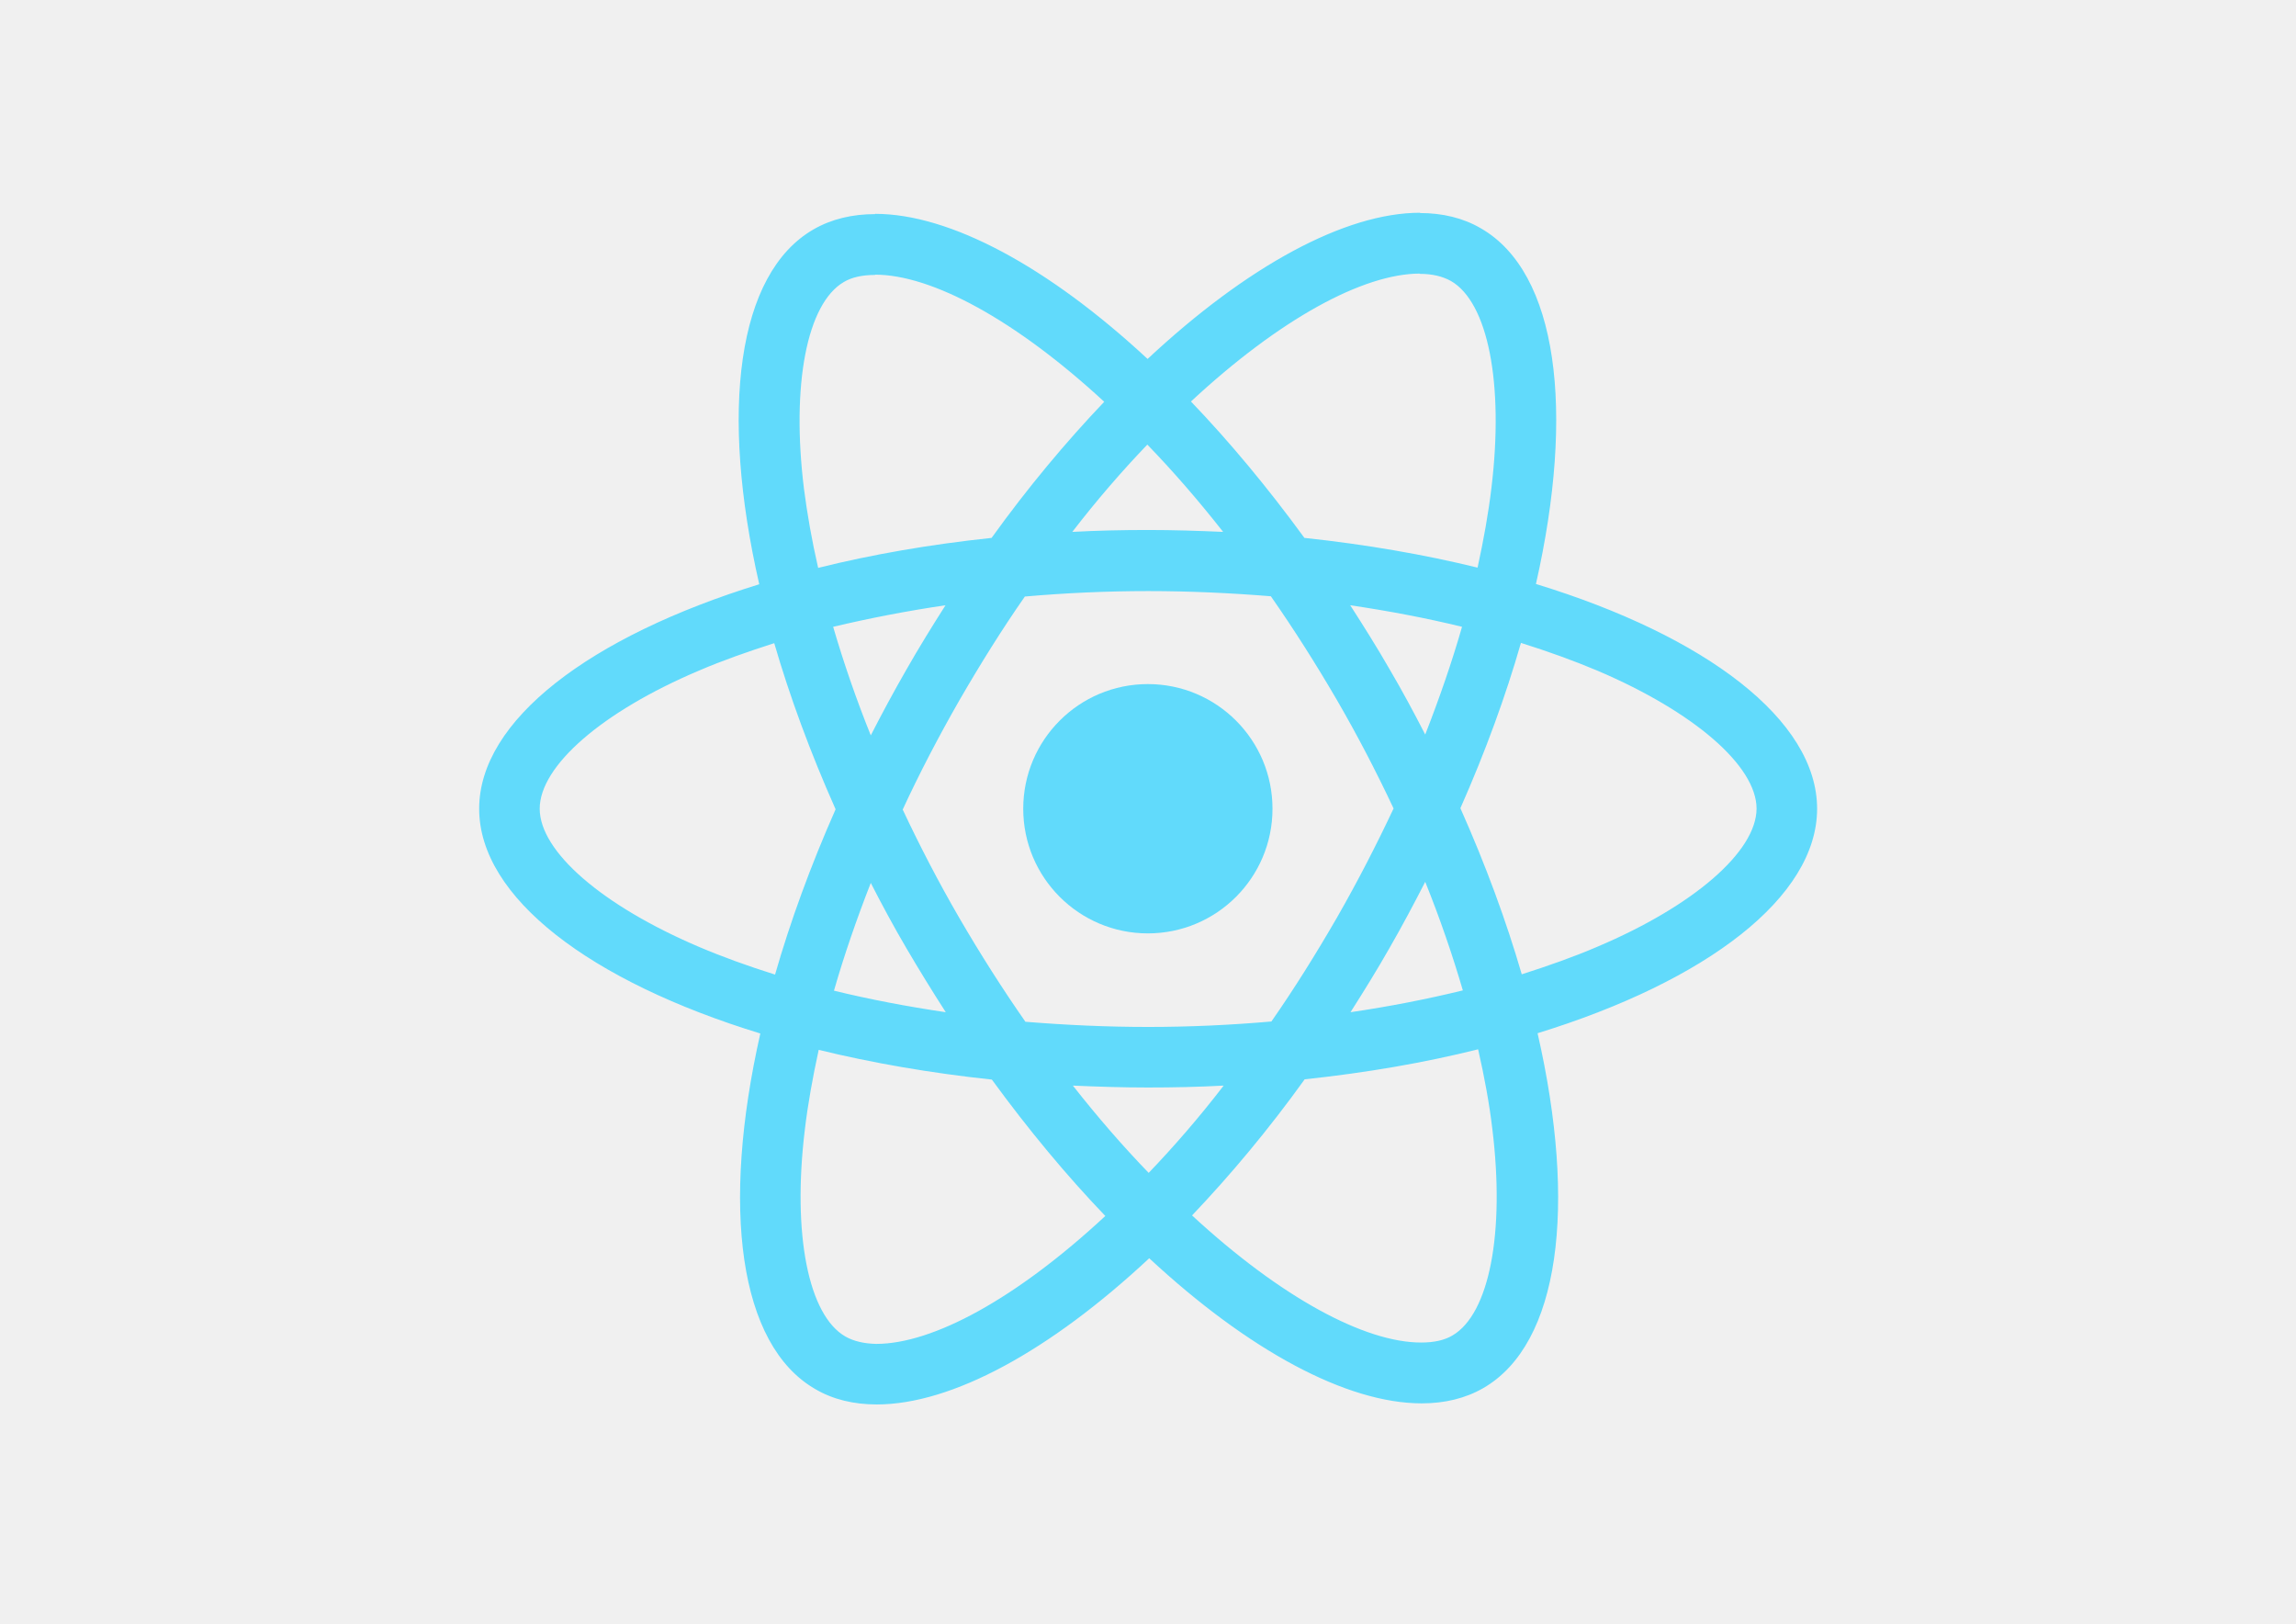
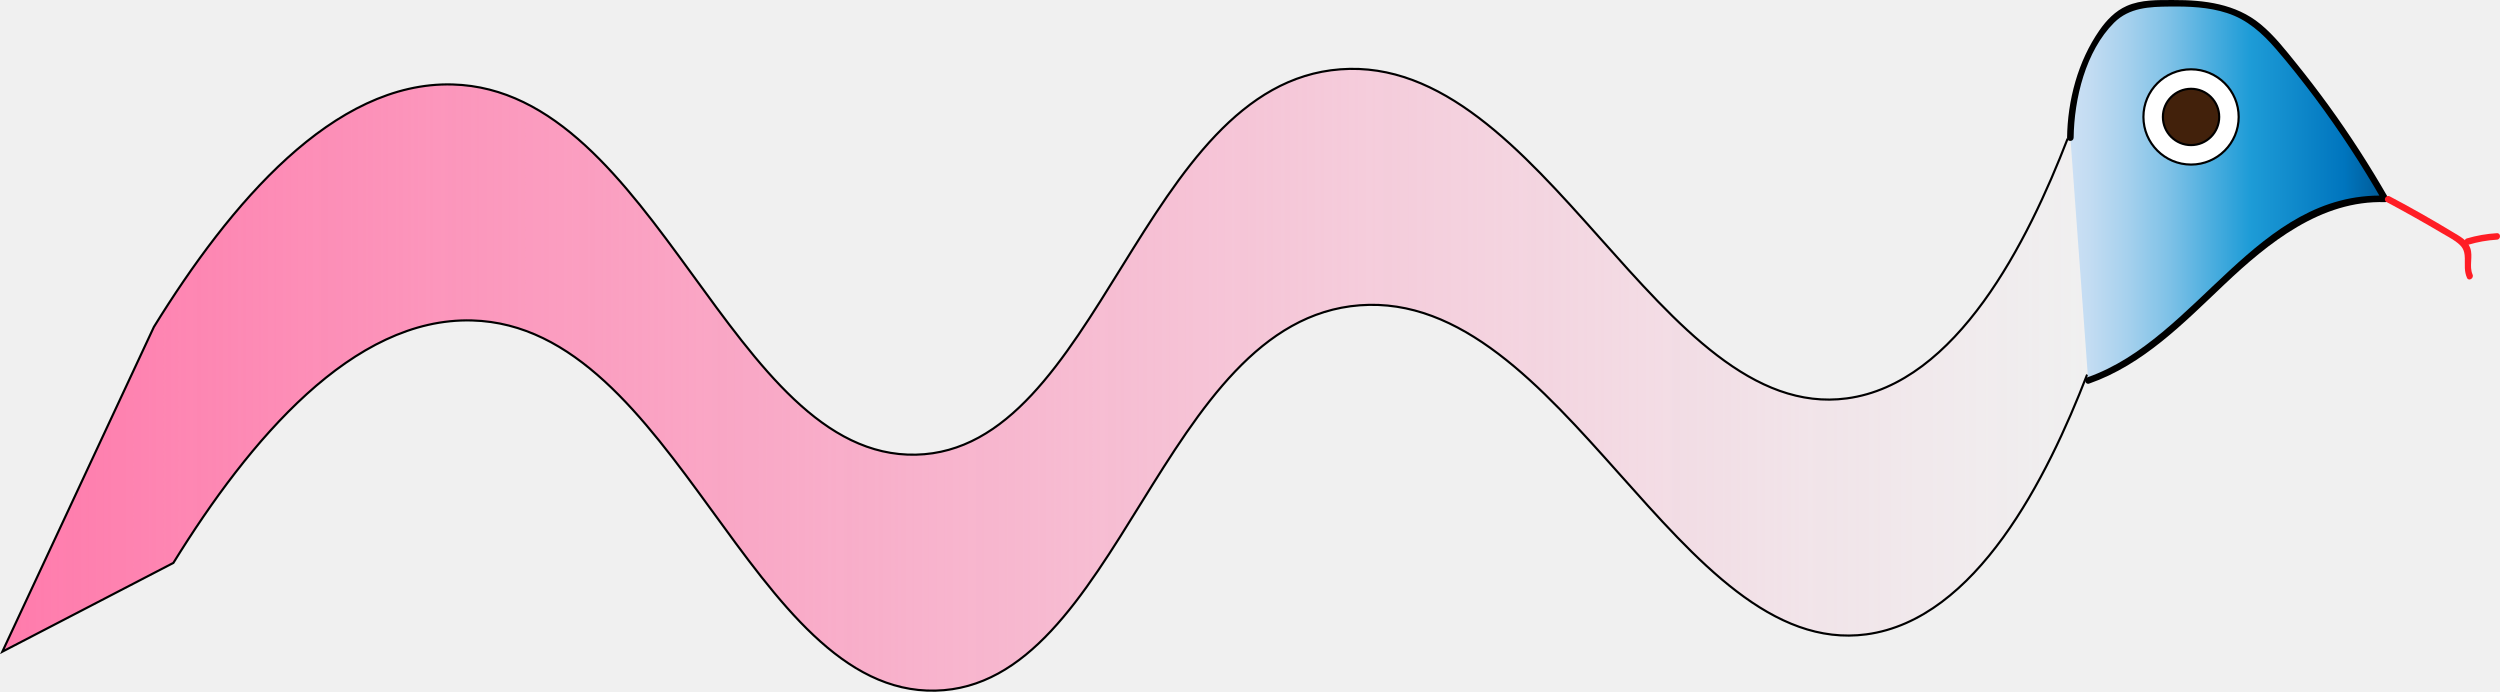
- <svg xmlns="http://www.w3.org/2000/svg" viewBox="0 0 841.9 595.3">
-   <g fill="#61DAFB">
-     <path d="M666.3 296.5c0-32.5-40.7-63.3-103.1-82.4 14.4-63.6 8-114.2-20.2-130.4-6.5-3.8-14.1-5.6-22.4-5.6v22.3c4.6 0 8.3.9 11.4 2.6 13.6 7.8 19.5 37.5 14.9 75.7-1.1 9.4-2.9 19.3-5.1 29.4-19.6-4.8-41-8.5-63.5-10.9-13.5-18.5-27.5-35.3-41.6-50 32.6-30.3 63.2-46.9 84-46.9V78c-27.5 0-63.5 19.6-99.9 53.6-36.4-33.8-72.4-53.2-99.9-53.2v22.3c20.7 0 51.4 16.5 84 46.6-14 14.7-28 31.4-41.3 49.9-22.6 2.4-44 6.1-63.6 11-2.3-10-4-19.7-5.2-29-4.7-38.2 1.1-67.9 14.6-75.8 3-1.8 6.9-2.6 11.5-2.6V78.5c-8.4 0-16 1.8-22.6 5.6-28.1 16.2-34.4 66.7-19.9 130.1-62.2 19.2-102.7 49.9-102.7 82.3 0 32.5 40.7 63.3 103.1 82.4-14.4 63.6-8 114.2 20.2 130.4 6.5 3.8 14.1 5.6 22.5 5.6 27.5 0 63.5-19.6 99.9-53.6 36.4 33.8 72.4 53.2 99.9 53.2 8.4 0 16-1.8 22.6-5.6 28.1-16.2 34.4-66.7 19.9-130.1 62-19.1 102.5-49.9 102.5-82.3zm-130.2-66.7c-3.7 12.9-8.3 26.2-13.5 39.5-4.1-8-8.4-16-13.1-24-4.6-8-9.5-15.8-14.4-23.4 14.2 2.1 27.9 4.7 41 7.9zm-45.8 106.5c-7.8 13.5-15.8 26.3-24.1 38.2-14.9 1.3-30 2-45.2 2-15.1 0-30.2-.7-45-1.9-8.3-11.9-16.4-24.6-24.2-38-7.6-13.1-14.5-26.4-20.8-39.8 6.2-13.4 13.2-26.8 20.7-39.9 7.8-13.5 15.8-26.3 24.1-38.2 14.9-1.3 30-2 45.2-2 15.1 0 30.2.7 45 1.9 8.3 11.9 16.4 24.6 24.2 38 7.6 13.1 14.5 26.4 20.8 39.8-6.3 13.4-13.2 26.8-20.7 39.9zm32.3-13c5.4 13.4 10 26.8 13.8 39.8-13.1 3.2-26.9 5.9-41.2 8 4.9-7.7 9.8-15.6 14.4-23.7 4.6-8 8.9-16.1 13-24.1zM421.2 430c-9.3-9.6-18.6-20.3-27.8-32 9 .4 18.2.7 27.5.7 9.4 0 18.7-.2 27.8-.7-9 11.7-18.3 22.4-27.5 32zm-74.4-58.9c-14.2-2.1-27.9-4.7-41-7.9 3.7-12.9 8.3-26.2 13.5-39.5 4.1 8 8.4 16 13.1 24 4.7 8 9.5 15.8 14.4 23.4zM420.7 163c9.3 9.6 18.6 20.3 27.8 32-9-.4-18.2-.7-27.5-.7-9.4 0-18.7.2-27.8.7 9-11.7 18.3-22.4 27.5-32zm-74 58.9c-4.9 7.7-9.8 15.6-14.4 23.7-4.6 8-8.9 16-13 24-5.4-13.4-10-26.8-13.8-39.8 13.1-3.1 26.9-5.8 41.2-7.9zm-90.5 125.2c-35.4-15.1-58.3-34.9-58.3-50.6 0-15.7 22.9-35.6 58.3-50.6 8.6-3.7 18-7 27.7-10.1 5.7 19.6 13.2 40 22.5 60.9-9.2 20.8-16.6 41.1-22.2 60.6-9.9-3.1-19.3-6.5-28-10.2zM310 490c-13.6-7.8-19.5-37.5-14.9-75.7 1.1-9.4 2.9-19.3 5.1-29.4 19.6 4.8 41 8.5 63.5 10.9 13.5 18.5 27.5 35.3 41.6 50-32.6 30.3-63.2 46.9-84 46.9-4.5-.1-8.3-1-11.3-2.7zm237.2-76.2c4.7 38.2-1.1 67.9-14.6 75.8-3 1.8-6.9 2.6-11.5 2.6-20.7 0-51.4-16.5-84-46.6 14-14.7 28-31.4 41.3-49.9 22.6-2.4 44-6.1 63.6-11 2.3 10.1 4.1 19.8 5.2 29.1zm38.5-66.7c-8.6 3.7-18 7-27.7 10.1-5.7-19.6-13.2-40-22.5-60.9 9.2-20.8 16.6-41.1 22.2-60.6 9.9 3.1 19.3 6.5 28.1 10.2 35.4 15.1 58.3 34.9 58.3 50.6-.1 15.7-23 35.6-58.4 50.6zM320.8 78.4z" />
-     <circle cx="420.9" cy="296.5" r="45.7" />
-     <path d="M520.5 78.1z" />
+ <svg xmlns="http://www.w3.org/2000/svg" id="Layer_1" data-name="Layer 1" viewBox="0 0 1154.79 319.53">
+   <defs>
+     <linearGradient id="Orchid" x1="43.5" y1="399.9" x2="1006.5" y2="399.9" gradientUnits="userSpaceOnUse">
+       <stop offset="0" stop-color="#ff7bac" />
+       <stop offset="0.22" stop-color="#ff7bac" stop-opacity="0.76" />
+       <stop offset="0.6" stop-color="#ff7bac" stop-opacity="0.36" />
+       <stop offset="0.87" stop-color="#ff7bac" stop-opacity="0.1" />
+       <stop offset="1" stop-color="#ff7bac" stop-opacity="0" />
+     </linearGradient>
+     <linearGradient id="Sky" x1="998.77" y1="313.09" x2="1144.08" y2="313.09" gradientUnits="userSpaceOnUse">
+       <stop offset="0" stop-color="#cce0f4" />
+       <stop offset="0.06" stop-color="#c3dcf2" />
+       <stop offset="0.17" stop-color="#a9d2ee" />
+       <stop offset="0.31" stop-color="#80c2e7" />
+       <stop offset="0.46" stop-color="#47acde" />
+       <stop offset="0.57" stop-color="#1e9cd7" />
+       <stop offset="0.87" stop-color="#0075be" />
+       <stop offset="0.99" stop-color="#005b97" />
+     </linearGradient>
+   </defs>
+   <path d="M997.5,288.5c-18.37,47.53-51.16,113.2-102,120-86.59,11.58-140.14-159.1-234-152-92,6.95-111.17,176.09-196,178-85.44,1.92-119.82-168.42-214-171-54.95-1.51-102.71,54.85-138,112l-70,150,79-41c35.29-57.15,83.05-113.51,138-112,94.18,2.58,128.56,172.92,214,171,84.83-1.91,104-171,196-178,93.86-7.1,147.41,163.58,234,152,50.84-6.8,83.63-72.47,102-120" transform="translate(-42.42 -224.48)" style="stroke: #000;stroke-miterlimit: 10;fill: url(#Orchid)" />
+   <path d="M781.5,607.5" transform="translate(-42.42 -224.48)" style="fill: #fff;stroke: #000;stroke-miterlimit: 10" />
+   <g>
+     <path d="M998.77,288.13a90.29,90.29,0,0,1,11.93-44.43c3.52-6.14,8.06-12.09,14.5-15,5-2.27,10.62-2.5,16.09-2.62,13.51-.31,27.8,0,39.33,7.09,6.43,3.93,11.52,9.69,16.36,15.47a461.19,461.19,0,0,1,47.1,67.71c-27.36-1.22-51.75,16.5-71.78,35.17s-39.38,39.89-65.31,48.69" transform="translate(-42.42 -224.48)" style="fill: url(#Sky)" />
+     <path d="M1000.27,288.13c.24-18,5.51-40,18.69-53.18,7.06-7,16.29-7.35,25.72-7.45,8.87-.09,17.93.22,26.43,3,9.34,3,16.25,9.27,22.56,16.55s12.22,14.82,18,22.5a469.72,469.72,0,0,1,31.15,47.57l1.3-2.26c-59.32-1.83-86.41,66-137.49,83.91-1.81.64-1,3.54.8,2.9,25-8.76,43.64-27.95,62.44-45.76,20.32-19.24,44.68-39,74.25-38.05a1.51,1.51,0,0,0,1.29-2.26A469.3,469.3,0,0,0,1118,273.18q-7.12-9.81-14.74-19.25c-5.16-6.38-10.32-13.06-16.69-18.3-11.42-9.39-25.89-11.19-40.21-11.14-7.15,0-14.92-.21-21.59,2.74-5.26,2.33-9.3,6.54-12.54,11.19-10,14.35-14.75,32.36-15,49.71,0,1.93,3,1.93,3,0Z" transform="translate(-42.42 -224.48)" />
  </g>
+   <circle cx="1012.08" cy="54.02" r="22" style="fill: #fff;stroke: #000;stroke-miterlimit: 10" />
+   <circle cx="1012.08" cy="54.02" r="13" style="fill: #42210b;stroke: #000;stroke-miterlimit: 10" />
+   <path d="M1144.77,317.78q13.11,7,25.88,14.55c1.9,1.13,3.92,2.19,5.73,3.46,3.28,2.31,4.49,3.86,4.58,7.94.08,3.32-.36,6,1,9.08.77,1.77,3.35.24,2.59-1.51-1.71-3.95.32-8.32-1.1-12.3-1.31-3.65-4.88-5.4-8-7.29q-14.32-8.68-29.16-16.52c-1.71-.9-3.22,1.69-1.51,2.59Z" transform="translate(-42.42 -224.48)" style="fill: #ff1d25" />
+   <path d="M1182.69,337.5a58.63,58.63,0,0,1,13.08-2.31c1.92-.11,1.93-3.11,0-3a61.75,61.75,0,0,0-13.88,2.42c-1.84.55-1.06,3.44.8,2.89Z" transform="translate(-42.42 -224.48)" style="fill: #ff1d25" />
</svg>
